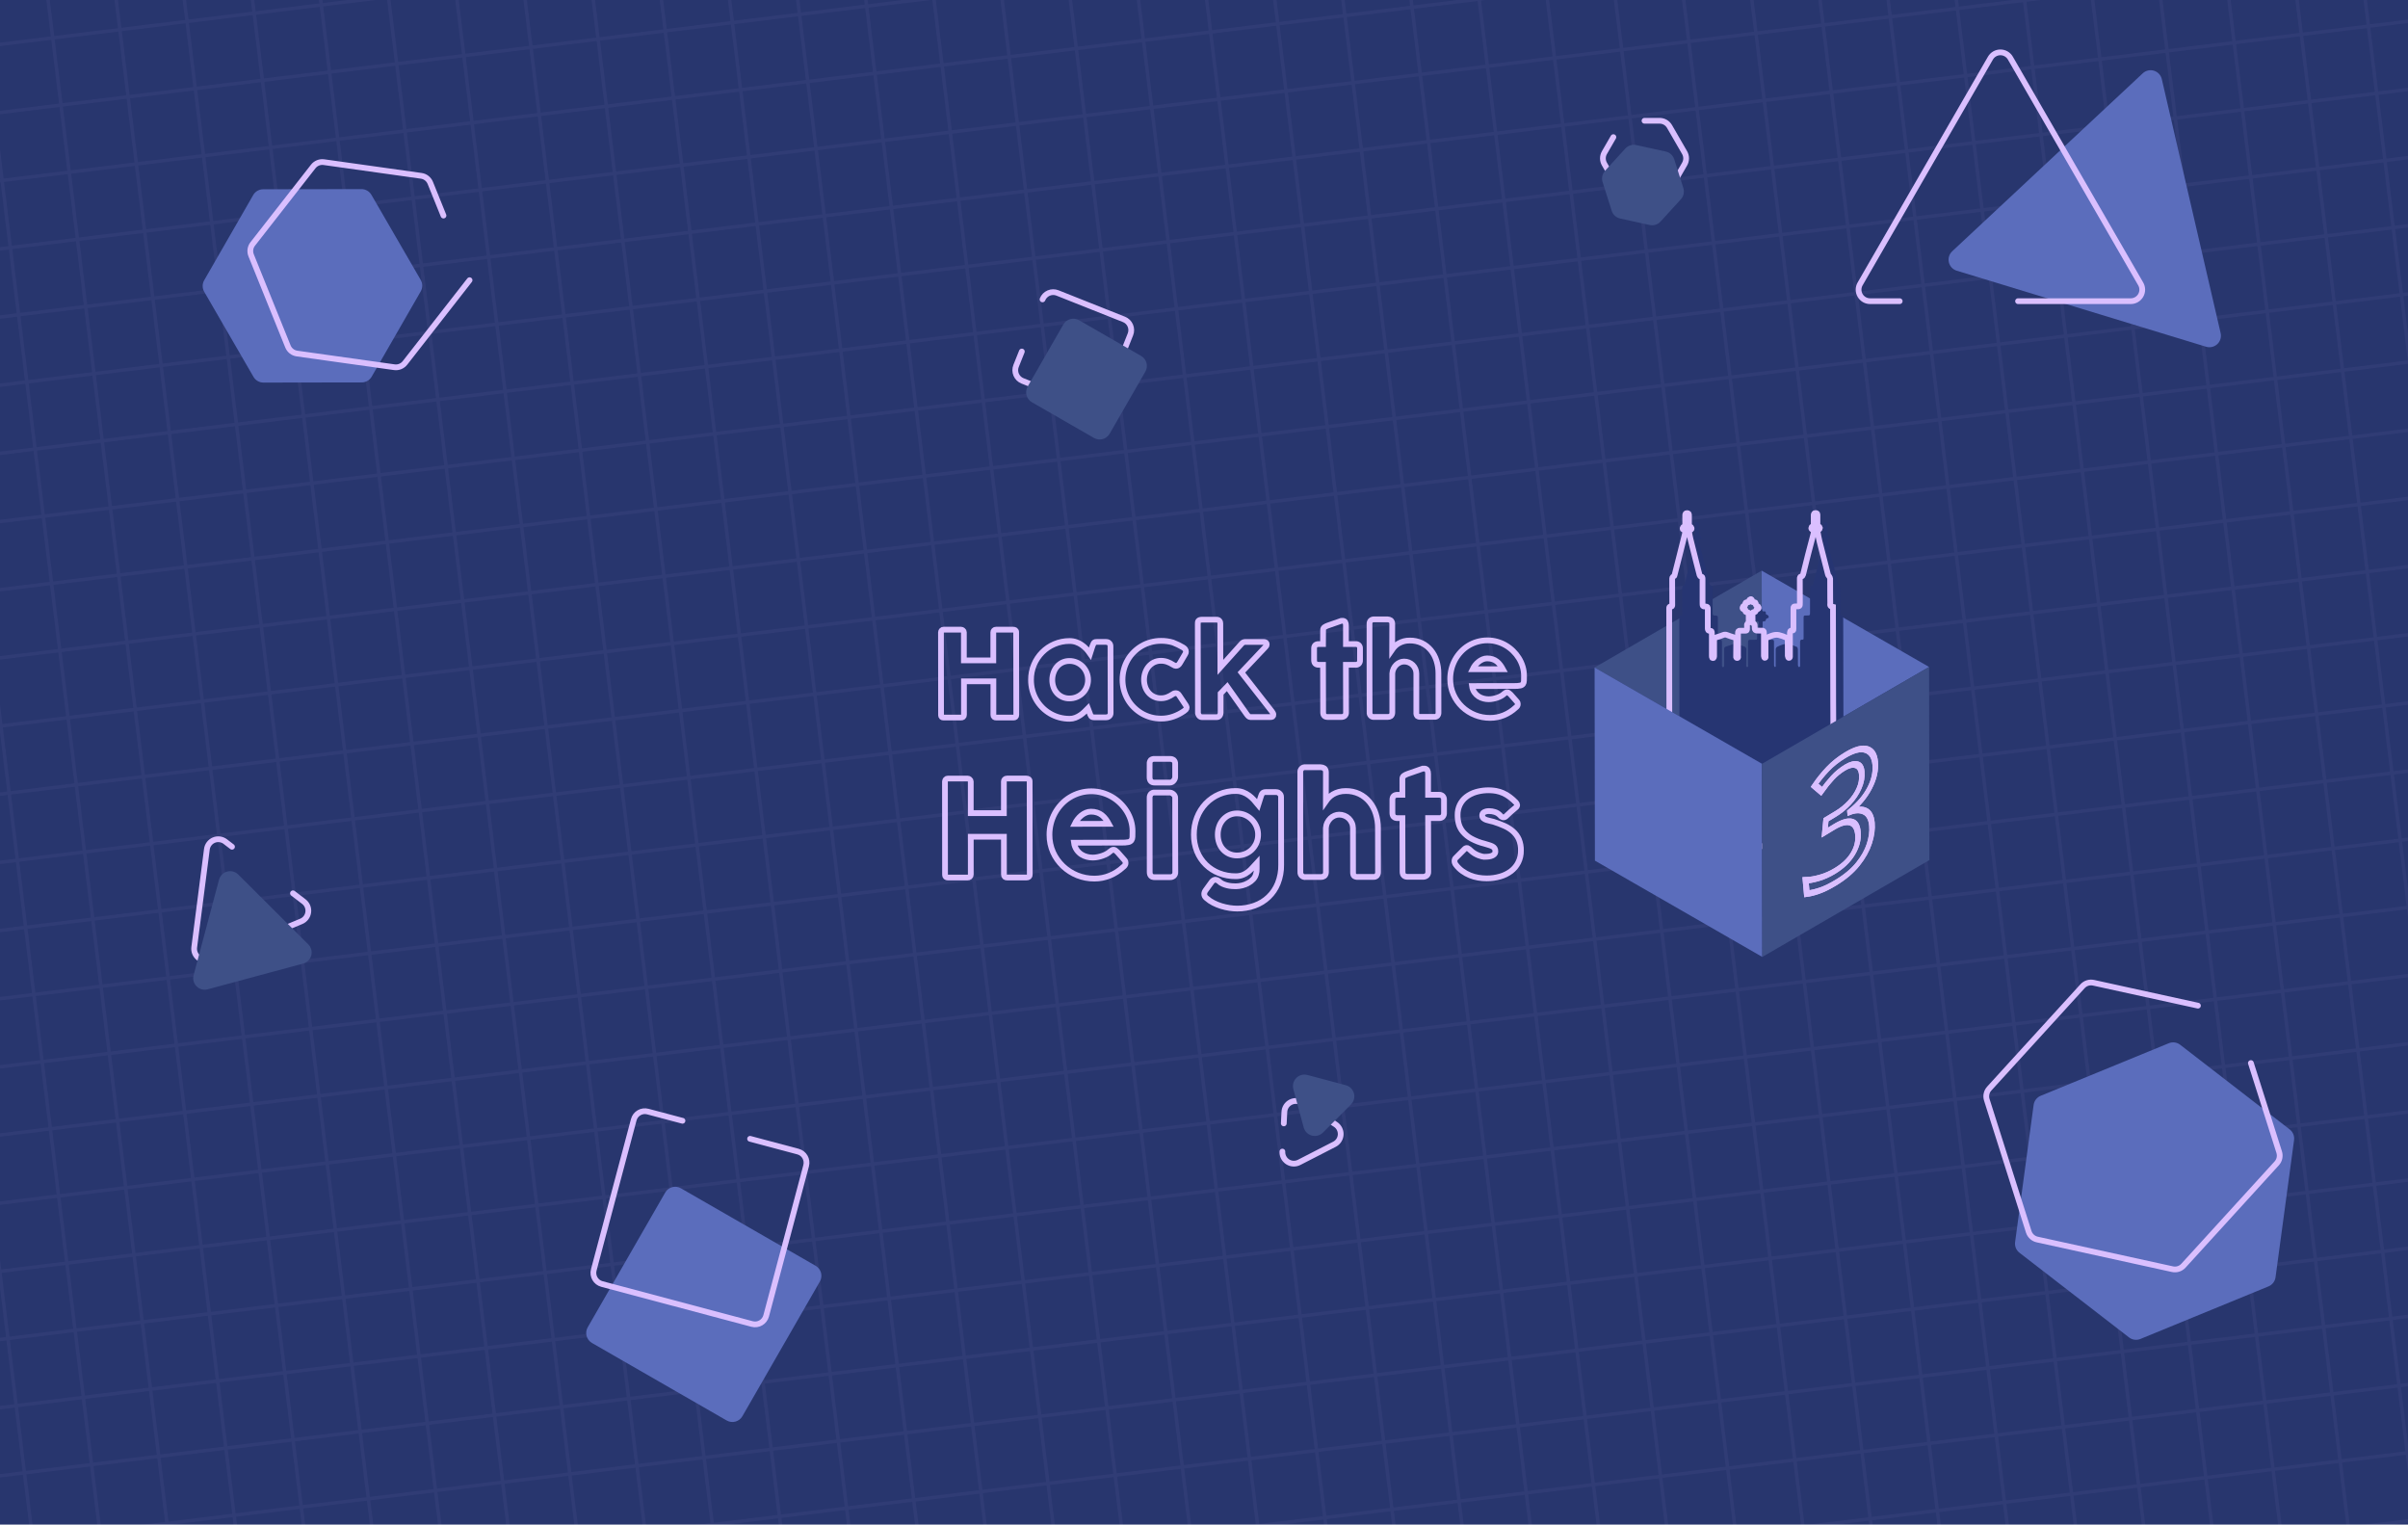
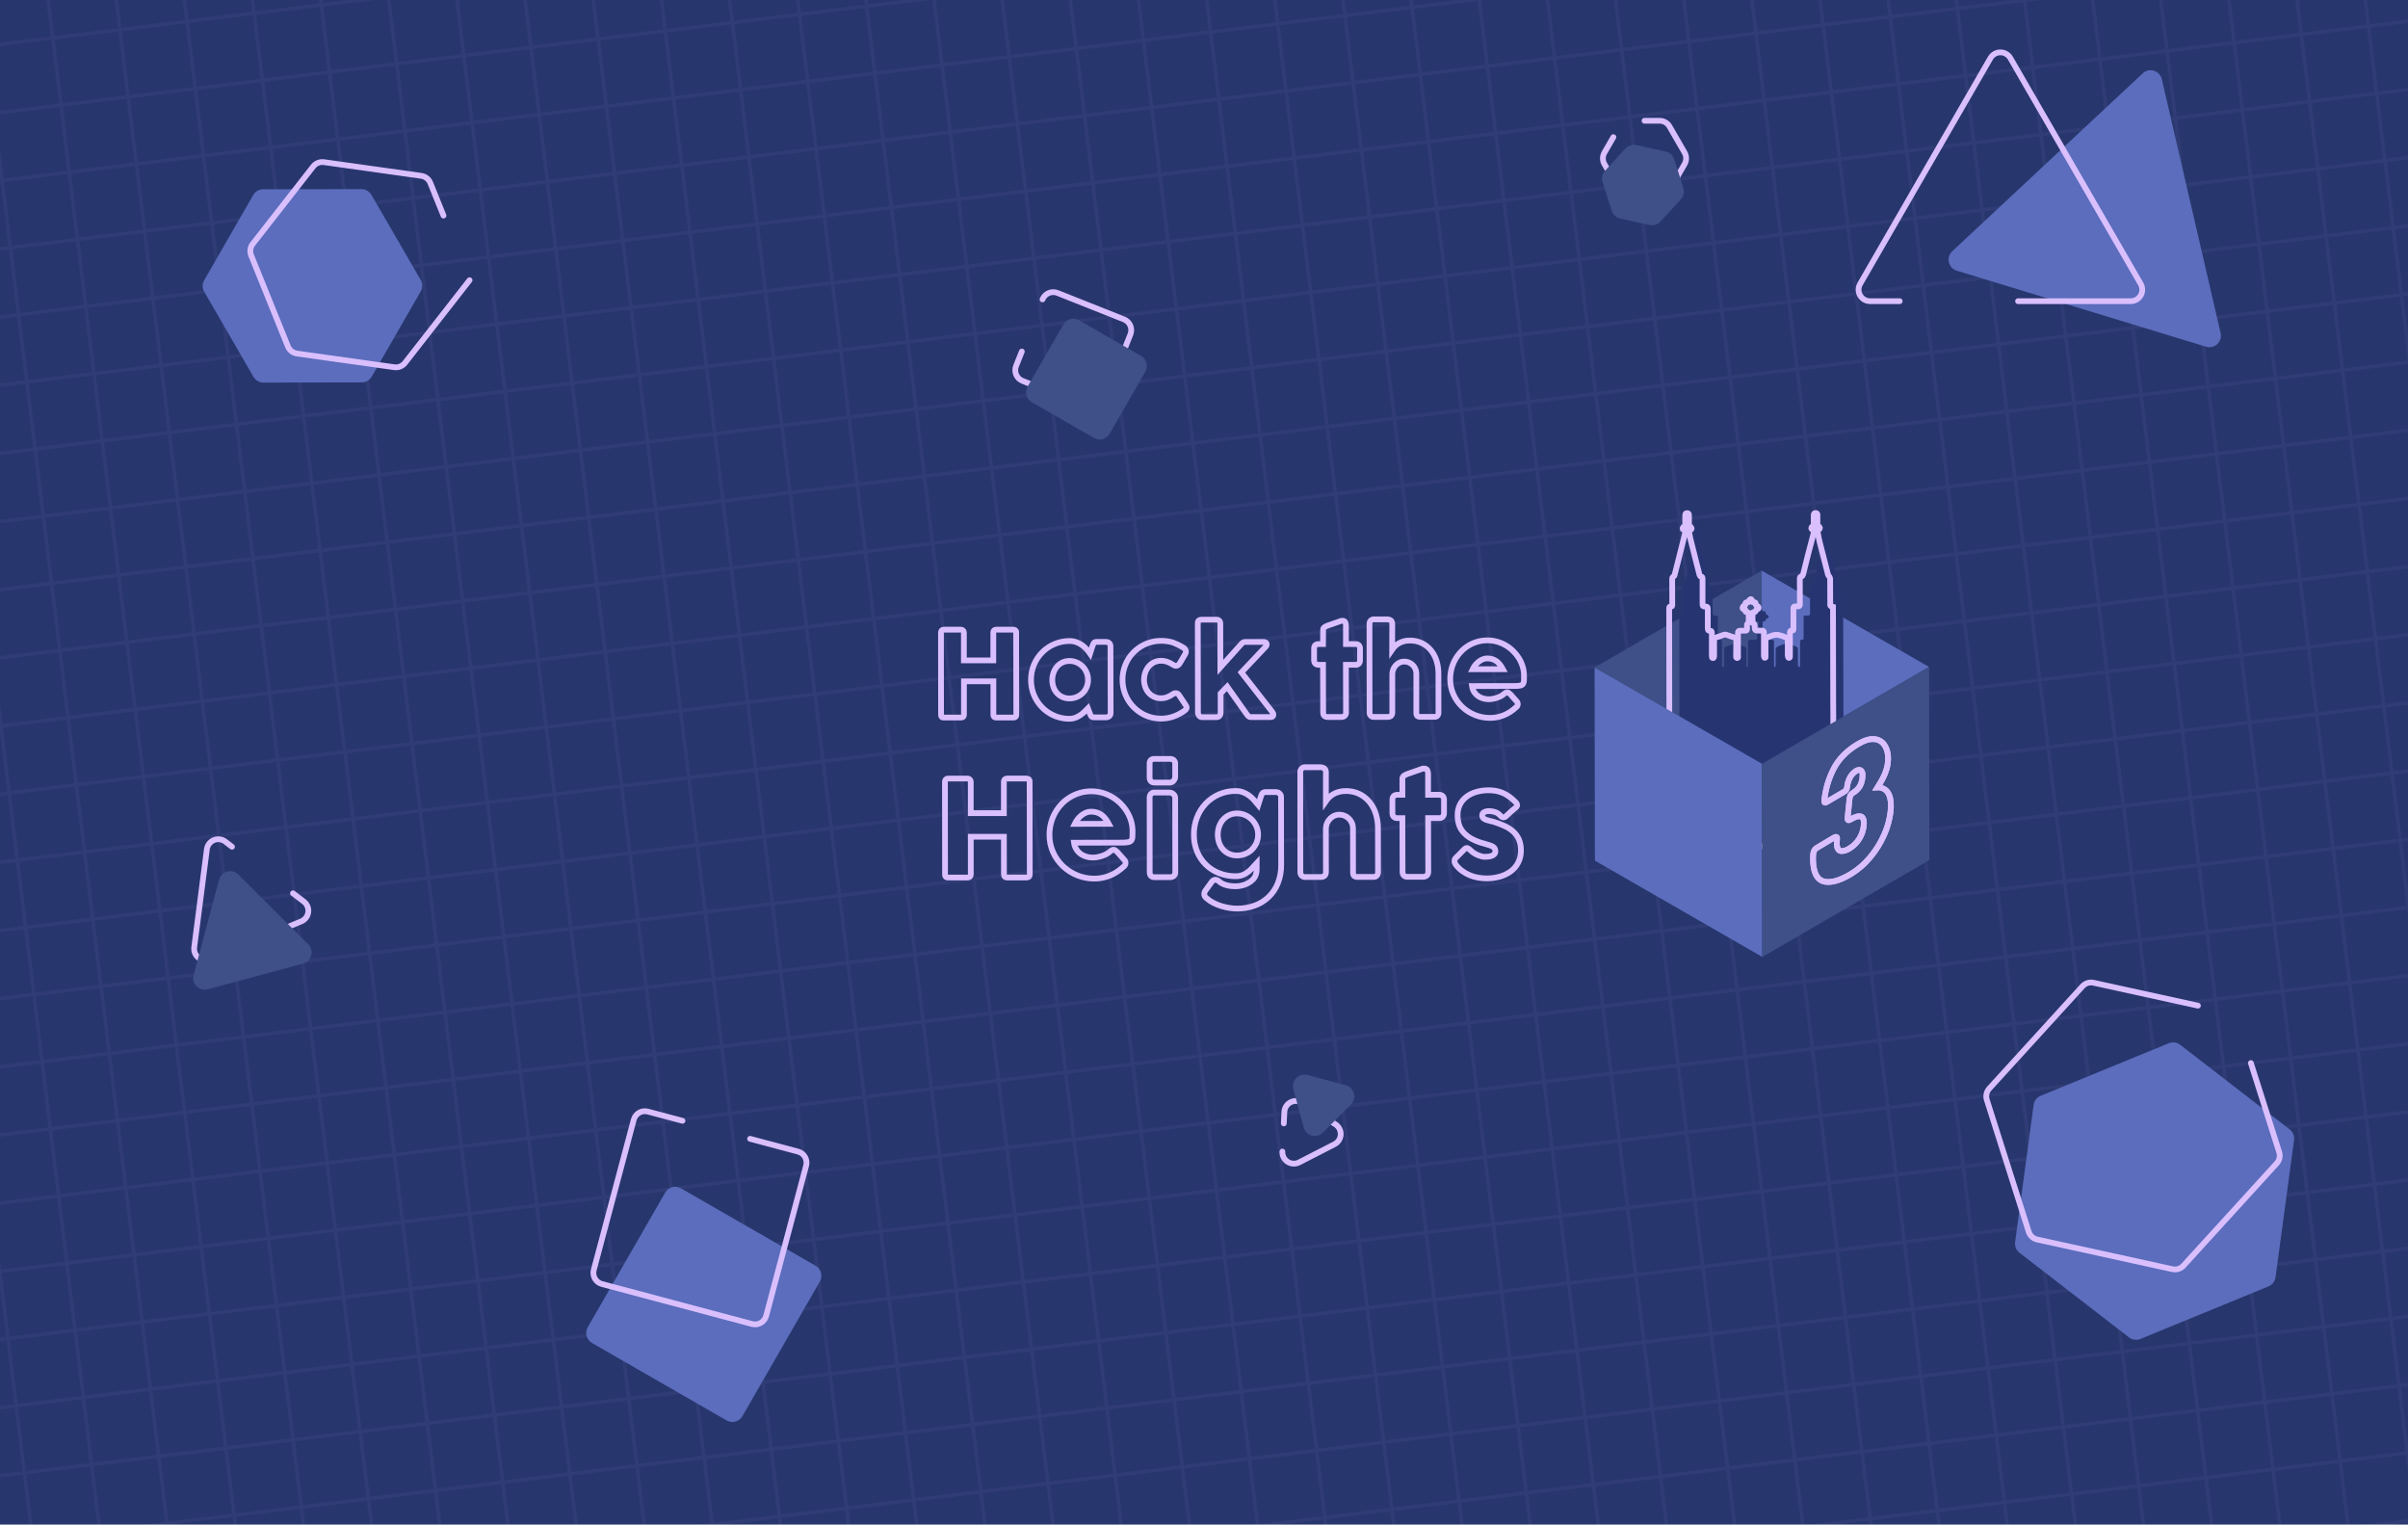
<svg xmlns="http://www.w3.org/2000/svg" id="Layer_1" data-name="Layer 1" viewBox="0 0 2094.02 1325.56">
  <defs>
-     <style>.cls-1,.cls-4{fill:#28366e;}.cls-2{clip-path:url(#clip-path);}.cls-3{opacity:0.05;}.cls-10,.cls-11,.cls-4,.cls-6,.cls-7{stroke:#dabfff;}.cls-10,.cls-11,.cls-4,.cls-7{stroke-miterlimit:10;}.cls-4{stroke-width:3px;}.cls-5{fill:#5b6dbc;}.cls-10,.cls-11,.cls-6,.cls-7{fill:none;stroke-width:5px;}.cls-6,.cls-7{stroke-linecap:round;}.cls-6{stroke-linejoin:round;}.cls-8{fill:#3e5087;}.cls-9{fill:#263572;}.cls-11{font-size:136.87px;font-family:CocogoosePro-Italic, Cocogoose Pro;font-style:italic;}</style>
+     <style>.cls-1,.cls-4{fill:#28366e;}.cls-2{clip-path:url(#clip-path);}.cls-3{opacity:0.05;}.cls-10,.cls-4,.cls-6,.cls-7{stroke:#dabfff;}.cls-10,.cls-4,.cls-7{stroke-miterlimit:10;}.cls-4{stroke-width:3px;}.cls-5{fill:#5b6dbc;}.cls-10,.cls-6,.cls-7{fill:none;stroke-width:5px;}.cls-6,.cls-7{stroke-linecap:round;}.cls-6{stroke-linejoin:round;}.cls-8{fill:#3e5087;}.cls-9{fill:#263572;}</style>
    <clipPath id="clip-path">
      <rect class="cls-1" width="2094.02" height="1325.56" />
    </clipPath>
  </defs>
  <rect class="cls-1" width="2094.02" height="1325.56" />
  <g class="cls-2">
    <g class="cls-3">
      <rect class="cls-4" x="-278.26" y="-337.22" width="3000" height="3000" transform="translate(-132.6 157.56) rotate(-7)" />
      <line class="cls-4" x1="-227.65" y1="1666.7" x2="2749.98" y2="1301.09" />
      <line class="cls-4" x1="-234.82" y1="1608.32" x2="2742.82" y2="1242.71" />
      <line class="cls-4" x1="-241.99" y1="1549.93" x2="2735.65" y2="1184.32" />
      <line class="cls-4" x1="-249.16" y1="1491.55" x2="2728.48" y2="1125.94" />
      <line class="cls-4" x1="-256.33" y1="1433.16" x2="2721.31" y2="1067.55" />
      <line class="cls-4" x1="-263.5" y1="1374.78" x2="2714.14" y2="1009.17" />
      <line class="cls-4" x1="-270.67" y1="1316.39" x2="2706.97" y2="950.78" />
      <line class="cls-4" x1="-277.84" y1="1258.01" x2="2699.8" y2="892.4" />
      <line class="cls-4" x1="-285" y1="1199.62" x2="2692.63" y2="834.01" />
      <line class="cls-4" x1="-292.17" y1="1141.24" x2="2685.47" y2="775.63" />
      <line class="cls-4" x1="-299.34" y1="1082.85" x2="2678.3" y2="717.24" />
      <line class="cls-4" x1="-306.51" y1="1024.47" x2="2671.13" y2="658.86" />
      <line class="cls-4" x1="-313.68" y1="966.08" x2="2663.96" y2="600.47" />
      <line class="cls-4" x1="-320.85" y1="907.7" x2="2656.79" y2="542.09" />
      <line class="cls-4" x1="-328.02" y1="849.31" x2="2649.62" y2="483.7" />
      <line class="cls-4" x1="-335.19" y1="790.93" x2="2642.45" y2="425.32" />
      <line class="cls-4" x1="-342.35" y1="732.54" x2="2635.28" y2="366.93" />
      <line class="cls-4" x1="-349.52" y1="674.16" x2="2628.12" y2="308.55" />
      <line class="cls-4" x1="-356.69" y1="615.77" x2="2620.95" y2="250.16" />
      <line class="cls-4" x1="-363.86" y1="557.39" x2="2613.78" y2="191.78" />
      <line class="cls-4" x1="-371.03" y1="499" x2="2606.61" y2="133.39" />
      <line class="cls-4" x1="-378.2" y1="440.61" x2="2599.44" y2="75.01" />
      <line class="cls-4" x1="-385.37" y1="382.23" x2="2592.27" y2="16.62" />
      <line class="cls-4" x1="-392.54" y1="323.84" x2="2585.1" y2="-41.76" />
      <line class="cls-4" x1="-399.7" y1="265.46" x2="2577.93" y2="-100.15" />
      <line class="cls-4" x1="-406.87" y1="207.07" x2="2570.76" y2="-158.53" />
      <line class="cls-4" x1="-414.04" y1="148.69" x2="2563.6" y2="-216.92" />
      <line class="cls-4" x1="-421.21" y1="90.3" x2="2556.43" y2="-275.3" />
      <line class="cls-4" x1="-428.38" y1="31.92" x2="2549.26" y2="-333.69" />
      <line class="cls-4" x1="2060.67" y1="-451.49" x2="2426.28" y2="2526.14" />
      <line class="cls-4" x1="2002.29" y1="-444.33" x2="2367.9" y2="2533.31" />
      <line class="cls-4" x1="1943.9" y1="-437.16" x2="2309.51" y2="2540.48" />
      <line class="cls-4" x1="1885.52" y1="-429.99" x2="2251.13" y2="2547.65" />
      <line class="cls-4" x1="1827.13" y1="-422.82" x2="2192.74" y2="2554.82" />
      <line class="cls-4" x1="1768.75" y1="-415.65" x2="2134.36" y2="2561.99" />
      <line class="cls-4" x1="1710.36" y1="-408.48" x2="2075.97" y2="2569.16" />
      <line class="cls-4" x1="1651.98" y1="-401.31" x2="2017.58" y2="2576.33" />
      <line class="cls-4" x1="1593.59" y1="-394.14" x2="1959.2" y2="2583.49" />
      <line class="cls-4" x1="1535.21" y1="-386.98" x2="1900.81" y2="2590.66" />
      <line class="cls-4" x1="1476.82" y1="-379.81" x2="1842.43" y2="2597.83" />
      <line class="cls-4" x1="1418.44" y1="-372.64" x2="1784.04" y2="2605" />
      <line class="cls-4" x1="1360.05" y1="-365.47" x2="1725.66" y2="2612.17" />
      <line class="cls-4" x1="1301.67" y1="-358.3" x2="1667.27" y2="2619.34" />
      <line class="cls-4" x1="1243.28" y1="-351.13" x2="1608.89" y2="2626.51" />
      <line class="cls-4" x1="1184.9" y1="-343.96" x2="1550.5" y2="2633.68" />
      <line class="cls-4" x1="1126.51" y1="-336.79" x2="1492.12" y2="2640.84" />
      <line class="cls-4" x1="1068.13" y1="-329.62" x2="1433.73" y2="2648.01" />
      <line class="cls-4" x1="1009.74" y1="-322.46" x2="1375.35" y2="2655.18" />
      <line class="cls-4" x1="951.35" y1="-315.29" x2="1316.96" y2="2662.35" />
      <line class="cls-4" x1="892.97" y1="-308.12" x2="1258.58" y2="2669.52" />
      <line class="cls-4" x1="834.58" y1="-300.95" x2="1200.19" y2="2676.69" />
      <line class="cls-4" x1="776.2" y1="-293.78" x2="1141.81" y2="2683.86" />
      <line class="cls-4" x1="717.81" y1="-286.61" x2="1083.42" y2="2691.03" />
      <line class="cls-4" x1="659.43" y1="-279.44" x2="1025.04" y2="2698.2" />
      <line class="cls-4" x1="601.04" y1="-272.27" x2="966.65" y2="2705.36" />
      <line class="cls-4" x1="542.66" y1="-265.11" x2="908.27" y2="2712.53" />
      <line class="cls-4" x1="484.27" y1="-257.94" x2="849.88" y2="2719.7" />
      <line class="cls-4" x1="425.89" y1="-250.77" x2="791.5" y2="2726.87" />
      <line class="cls-4" x1="367.5" y1="-243.6" x2="733.11" y2="2734.04" />
      <line class="cls-4" x1="309.12" y1="-236.43" x2="674.73" y2="2741.21" />
      <line class="cls-4" x1="250.73" y1="-229.26" x2="616.34" y2="2748.38" />
      <line class="cls-4" x1="192.35" y1="-222.09" x2="557.96" y2="2755.55" />
      <line class="cls-4" x1="133.96" y1="-214.92" x2="499.57" y2="2762.71" />
      <line class="cls-4" x1="75.58" y1="-207.75" x2="441.19" y2="2769.88" />
      <line class="cls-4" x1="17.19" y1="-200.59" x2="382.8" y2="2777.05" />
      <line class="cls-4" x1="-41.19" y1="-193.42" x2="324.42" y2="2784.22" />
      <line class="cls-4" x1="-99.58" y1="-186.25" x2="266.03" y2="2791.39" />
      <line class="cls-4" x1="-157.96" y1="-179.08" x2="207.65" y2="2798.56" />
      <line class="cls-4" x1="-216.35" y1="-171.91" x2="149.26" y2="2805.73" />
      <line class="cls-4" x1="-274.73" y1="-164.74" x2="90.88" y2="2812.9" />
      <line class="cls-4" x1="-333.12" y1="-157.57" x2="32.49" y2="2820.07" />
    </g>
  </g>
  <path class="cls-5" d="M220.43,327.66l-42.85-74a10,10,0,0,1,0-10l42.62-74.09a10,10,0,0,1,8.66-5l85.47-.14a10,10,0,0,1,8.67,5l42.85,73.95a10,10,0,0,1,0,10L323.22,327.5a10,10,0,0,1-8.65,5l-85.47.14A10,10,0,0,1,220.43,327.66Z" />
  <path class="cls-6" d="M408.34,243.62l-56.16,71.91a10,10,0,0,1-9.27,3.75L258.27,307.4a10,10,0,0,1-7.88-6.15l-32-79.24a10,10,0,0,1,1.39-9.91l52.61-67.36a10,10,0,0,1,9.27-3.75l84.64,11.88a10,10,0,0,1,7.89,6.16l11.47,28.39" />
  <path class="cls-5" d="M1879.92,68.78l51.17,220.86a10,10,0,0,1-12.66,11.83l-216.86-66.12a10,10,0,0,1-3.9-16.88L1863.36,63.73A10,10,0,0,1,1879.92,68.78Z" />
  <path class="cls-7" d="M1652,261.86h-25.77a10,10,0,0,1-8.66-15L1730.91,50.52a10,10,0,0,1,17.32,0l113.35,196.34a10,10,0,0,1-8.66,15h-98" />
  <rect class="cls-5" x="534.46" y="1056.54" width="155.15" height="155.15" rx="10" transform="translate(647.03 -154.13) rotate(29.91)" />
  <path class="cls-7" d="M652.28,990.16l41.67,11.1a10,10,0,0,1,7.09,12.23l-34.77,130.6a10,10,0,0,1-12.24,7.09l-130.59-34.77a10,10,0,0,1-7.09-12.24l34.77-130.6a10,10,0,0,1,12.24-7.09l30.12,8" />
  <path class="cls-7" d="M1116.4,976.76l.5-10a10,10,0,0,1,15.42-7.9l29,18.73a10,10,0,0,1-.86,17.3l-30.74,15.76a10,10,0,0,1-14.55-9.4" />
  <path class="cls-8" d="M1174.83,960.28l-24.38,24.46a10,10,0,0,1-16.74-4.46l-9-33.34A10,10,0,0,1,1137,934.67l33.37,8.89A10,10,0,0,1,1174.83,960.28Z" />
  <path class="cls-7" d="M906.59,260.31a10,10,0,0,1,13-5.6l15.56,6.19,42.28,16.81a10,10,0,0,1,5.6,13l-23,57.85a10,10,0,0,1-13,5.6l-57.85-23a10,10,0,0,1-5.59-13l5-12.51" />
  <rect class="cls-8" x="903.71" y="288.48" width="82.25" height="82.25" rx="10" transform="translate(290.2 -427.23) rotate(29.91)" />
  <path class="cls-7" d="M1430.08,105h13.1a10,10,0,0,1,8.66,5l13.1,22.69a10,10,0,0,1,0,10l-13.1,22.69a10,10,0,0,1-8.66,5H1417a10,10,0,0,1-8.66-5l-13.1-22.69a10,10,0,0,1,0-10l7.77-13.46" />
  <path class="cls-8" d="M1434.53,195.63,1408.94,190a10,10,0,0,1-7.39-6.74l-7.93-25a10,10,0,0,1,2.14-9.76l17.65-19.36a10,10,0,0,1,9.53-3l25.59,5.61a10,10,0,0,1,7.39,6.74l7.93,25a10,10,0,0,1-2.14,9.77l-17.65,19.35A10,10,0,0,1,1434.53,195.63Z" />
  <path class="cls-7" d="M254.77,776.69l9.45,7.22A10,10,0,0,1,262,801.08l-79.34,33.08a10,10,0,0,1-13.76-10.51l11-85.24a10,10,0,0,1,16-6.67l5.85,4.47" />
  <path class="cls-8" d="M207.2,760.37l60.87,60.69a10,10,0,0,1-4.45,16.74l-83,22.37a10,10,0,0,1-12.27-12.23l22.12-83.06A10,10,0,0,1,207.2,760.37Z" />
  <path class="cls-5" d="M1851.42,1162.84l-95.27-73.61a10,10,0,0,1-3.8-9.25l16.12-119.31a10,10,0,0,1,6.11-7.92L1886,907.05a10,10,0,0,1,9.91,1.34L1991.15,982a10,10,0,0,1,3.79,9.25l-16.11,119.31a10,10,0,0,1-6.12,7.91l-111.38,45.7A10,10,0,0,1,1851.42,1162.84Z" />
  <path class="cls-7" d="M1957.39,924.29l24.61,77.45a10,10,0,0,1-2.14,9.77l-81.14,89a10,10,0,0,1-9.53,3l-117.6-25.79a10,10,0,0,1-7.39-6.74l-36.46-114.75a10,10,0,0,1,2.14-9.76l81.14-89a10,10,0,0,1,9.53-3l90.8,19.91" />
  <polygon class="cls-8" points="1386.68 580.36 1531.98 496.16 1532.25 664.09 1386.68 580.36" />
  <polygon class="cls-5" points="1677.55 579.9 1531.98 496.16 1532.25 664.09 1677.55 579.9" />
  <path class="cls-9" d="M1603.87,782.06q-.18-40.9-.36-81.81c-.07-13.69-.18-27.38-.26-41.06q-.12-20.85-.21-41.68-.12-40.07-.17-80.12V535.6c-2.52-.61-2.6-.81-2.37-3.35.12-1.28-.06-2.58-.06-3.87,0-5.76,0-11.51-.06-17.27a4.51,4.51,0,0,0-.72-1.86c-.32-.6-1-1.08-1.13-1.7-.89-3.23-1.66-6.5-2.49-9.75-1.62-6.36-3.31-12.71-4.87-19.08-.72-3-1.23-6-1.79-8.94-.16-.86,0-1.49,1.21-1.5.33,0,.91-.77.92-1.2s-.53-1.24-.85-1.25c-1.19-.05-1.33-.67-1.31-1.62,0-2.75,0-5.5,0-8.25,0-1.1-.15-2-1.53-2s-1.73.84-1.72,2c0,2.69,0,5.39,0,8.09,0,1-.08,1.72-1.37,1.75-.28,0-.73.86-.75,1.33s.51,1.07.82,1.09c1.27.06,1.45.81,1.39,1.79a11,11,0,0,1-.27,2c-1.55,5.95-3.17,11.89-4.68,17.84s-2.9,11.86-4.42,17.77c-.15.58-.77,1.43-1.22,1.46-1.5.1-1.59.92-1.58,2.09,0,6.95,0,13.9,0,20.85,0,3.13,0,3.13-3.1,3.14-2.43,0-2.5.08-2.5,2.57q0,8.4,0,16.8c0,.71.14,1.71-.92,1.62-2.19-.19-2.13,1.2-2.13,2.68q0,9.72,0,19.44c0,.77.16,1.78-1,1.67-.35,0-.86-1-.86-1.61-.07-4.56,0-9.12-.06-13.69,0-.74-.34-1.9-.85-2.13a33.92,33.92,0,0,0-6.81-2.43c-3.49-.72-6.71.59-9.85,2.06a2.77,2.77,0,0,0-1.8,2.91c.07,4.45,0,8.91,0,13.37,0,.58.39,1.56-.74,1.46-.27,0-.66-.92-.66-1.41q-.08-9.25-.05-18.52c0-4,.22-3.71-3.69-3.69-4.29,0-4.3,0-4.35-4.29,0-.93,0-1.74-1.25-2-.28-.06-.61-.77-.62-1.18-.06-2.44,0-4.87,0-7.31,0-.89.25-1.41,1.24-1.31s1.57-.39,1.63-1.53a1.58,1.58,0,0,1,1.09-1.05c1-.11,1.53-.63,1.34-1.48a2.24,2.24,0,0,0-1.26-1.54c-1-.21-1.32-.57-1.24-1.54s-.42-1.68-1.46-1.5c-1.39.25-1.71-.3-1.71-1.58,0-.43-.85-1.27-1.14-1.2-.55.13-1.41.83-1.37,1.2.19,1.63-.6,1.73-1.84,1.58-1-.13-1.68.49-1.53,1.46.18,1.16-.26,1.37-1.26,1.59-.5.12-1,1-1.16,1.62s.23,1.42,1.23,1.35,1.34.34,1.23,1.29.47,1.42,1.4,1.33c1.09-.1,1.5.4,1.49,1.45,0,2.38,0,4.77,0,7.15,0,.41-.22,1.1-.46,1.16-1.15.28-1.07,1.09-1,1.93s0,1.56,0,2.34c0,2,0,2-2.12,2.06-1.25,0-2.5.07-3.74,0-1.46-.1-2,.41-2,1.94.07,6.59.06,13.17,0,19.76,0,.72.52,2-.73,2s-.88-1.31-.89-2.07q0-6.46.11-12.91a2.7,2.7,0,0,0-2.11-3c-1.92-.6-3.86-1.19-5.72-1.94a4.51,4.51,0,0,0-3.72,0c-1.71.73-3.51,1.25-5.28,1.83-2.42.78-2.44.77-2.43,3.35,0,4.46,0,8.92,0,13.38a2.15,2.15,0,0,1-.5,1.34,1.12,1.12,0,0,1-1.09-.06,2.5,2.5,0,0,1-.37-1.41q0-10.18,0-20.37c0-1.1-.23-1.9-1.52-1.77-1.65.18-2-.62-2-2.11.07-5.65,0-11.3,0-17,0-1.14-.23-2-1.57-2-3.23.08-2.9-.45-3-3.28,0-.72,0-1.45,0-2.18l0-18.51c0-1.09,0-2.1-1.55-2.13-.35,0-.86-.71-1-1.17-1-3.89-2-7.8-3-11.71-1.65-6.51-3.32-13-4.91-19.54-.55-2.25-.94-4.54-1.32-6.82-.14-.83,0-1.56,1.21-1.48.94.06,1.16-.68,1-1.38-.13-.45-.64-1.13-1-1.14-1.14,0-1.23-.61-1.22-1.49,0-2.8,0-5.6,0-8.4,0-1.12-.18-2-1.57-2s-1.72.78-1.7,2c0,2.74,0,5.49,0,8.24,0,.86-.11,1.49-1.2,1.62-.38,0-.85.7-1,1.16-.18.68,0,1.38,1,1.33s1.24.56,1.19,1.4a11.89,11.89,0,0,1-.19,2.16q-2.43,9.85-4.93,19.7-2.07,8.25-4.19,16.49c-.08.32-.26.81-.48.87-1.57.4-1.55,1.59-1.54,2.82,0,7.37,0,14.73.07,22.09,0,1-.18,1.49-1.26,1.35s-1.47.48-1.4,1.5c0,.36,0,.72,0,1.09.15,93.13.08,110.26.36,203.39l143,4.22C1603.83,732.4,1603.93,795.23,1603.87,782.06Z" />
  <path class="cls-10" d="M1595,774.13q-.2-40.92-.37-81.82c-.07-13.68-.18-27.37-.26-41.06q-.12-20.84-.21-41.68-.11-40.05-.17-80.11v-1.79c-2.52-.61-2.6-.82-2.37-3.36a38.49,38.49,0,0,0-.06-3.87c0-5.75,0-11.51-.06-17.26a4.6,4.6,0,0,0-.72-1.87c-.32-.6-1-1.07-1.13-1.69-.89-3.24-1.66-6.5-2.49-9.76-1.62-6.35-3.31-12.7-4.87-19.08-.72-2.94-1.23-5.95-1.79-8.93-.16-.86,0-1.5,1.21-1.5.33,0,.91-.77.92-1.21s-.53-1.23-.85-1.25c-1.19,0-1.32-.66-1.31-1.62,0-2.75,0-5.5,0-8.24,0-1.11-.15-2-1.53-2s-1.73.84-1.72,2c0,2.7,0,5.39,0,8.09,0,1-.08,1.72-1.37,1.76-.28,0-.73.85-.75,1.32s.51,1.08.82,1.09c1.27.07,1.45.82,1.39,1.79a11.19,11.19,0,0,1-.27,2c-1.55,5.95-3.16,11.88-4.68,17.84s-2.9,11.85-4.42,17.76c-.15.58-.77,1.44-1.22,1.47-1.5.1-1.59.92-1.58,2.09,0,7,0,13.9.05,20.84,0,3.14,0,3.14-3.09,3.15-2.44,0-2.51.07-2.51,2.57q0,8.4,0,16.8c0,.71.14,1.7-.91,1.61-2.2-.19-2.14,1.2-2.14,2.68q0,9.74,0,19.45c0,.77.16,1.77-1,1.66-.35,0-.85-1-.86-1.6-.07-4.57,0-9.13-.06-13.69,0-.74-.34-1.91-.85-2.13a33.31,33.31,0,0,0-6.81-2.43c-3.49-.73-6.71.59-9.85,2.05a2.77,2.77,0,0,0-1.79,2.91c.06,4.46,0,8.92,0,13.38,0,.57.4,1.56-.74,1.45-.27,0-.65-.91-.66-1.41q-.07-9.25,0-18.51c0-4,.22-3.71-3.69-3.7-4.29,0-4.3,0-4.35-4.28,0-.94-.05-1.74-1.25-2-.28-.06-.61-.76-.62-1.18-.06-2.43,0-4.87,0-7.31,0-.88.25-1.4,1.24-1.31s1.57-.38,1.63-1.52a1.56,1.56,0,0,1,1.09-1c1-.12,1.54-.64,1.35-1.49a2.28,2.28,0,0,0-1.27-1.54c-1-.21-1.32-.56-1.24-1.53s-.41-1.69-1.46-1.5c-1.39.24-1.71-.3-1.71-1.59,0-.43-.85-1.27-1.14-1.2-.54.13-1.41.83-1.37,1.2.19,1.63-.6,1.73-1.84,1.58-1-.12-1.68.5-1.53,1.47.18,1.16-.26,1.36-1.26,1.59-.5.11-1,1-1.16,1.62s.23,1.42,1.23,1.34,1.35.34,1.23,1.3.47,1.41,1.4,1.33c1.09-.1,1.5.4,1.49,1.44,0,2.39,0,4.78,0,7.16,0,.4-.22,1.09-.46,1.15-1.15.28-1.07,1.1-1,1.94s0,1.56,0,2.33c0,2-.05,2.05-2.12,2.06-1.25,0-2.5.08-3.74,0-1.46-.1-2,.42-2,1.95.07,6.58.06,13.17,0,19.76,0,.72.52,2-.73,2s-.88-1.32-.89-2.08q0-6.45.11-12.9a2.68,2.68,0,0,0-2.11-3c-1.92-.6-3.86-1.19-5.72-1.94a4.47,4.47,0,0,0-3.72,0c-1.71.73-3.51,1.25-5.28,1.82-2.42.78-2.44.78-2.43,3.36,0,4.46,0,8.92,0,13.38a2,2,0,0,1-.5,1.33A1.09,1.09,0,0,1,1489,572a2.45,2.45,0,0,1-.37-1.4q0-10.19,0-20.38c0-1.09-.23-1.9-1.52-1.76-1.65.18-2-.63-2-2.11.07-5.65,0-11.31,0-17,0-1.14-.23-2-1.57-2-3.23.09-2.9-.44-3-3.27,0-.73,0-1.45,0-2.18l0-18.51c0-1.1,0-2.1-1.55-2.14-.35,0-.86-.7-1-1.16-1-3.9-2-7.81-3-11.72-1.65-6.51-3.32-13-4.91-19.54-.55-2.24-.94-4.53-1.32-6.82-.14-.82,0-1.56,1.21-1.48.94.06,1.16-.67,1-1.37-.13-.46-.64-1.13-1-1.14-1.14,0-1.23-.61-1.22-1.5,0-2.8,0-5.6,0-8.4,0-1.11-.18-2-1.57-2s-1.72.77-1.7,2c0,2.75,0,5.5,0,8.25,0,.86-.11,1.48-1.2,1.61-.38.05-.85.7-1,1.16-.18.69,0,1.39,1,1.34s1.24.56,1.19,1.4a11.78,11.78,0,0,1-.19,2.15q-2.43,9.87-4.93,19.7-2.07,8.25-4.19,16.49c-.08.32-.26.82-.48.87-1.57.4-1.54,1.59-1.54,2.83,0,7.36,0,14.73.07,22.09,0,1-.18,1.48-1.26,1.34s-1.47.49-1.4,1.5c0,.36,0,.73,0,1.09.15,93.14.08,110.27.36,203.4l143,4.21C1594.92,724.46,1595,787.29,1595,774.13Z" />
  <polygon class="cls-5" points="1386.68 580.36 1386.94 748.29 1532.51 832.02 1532.25 664.09 1386.68 580.36" />
  <polygon class="cls-8" points="1677.55 579.9 1677.81 747.83 1532.51 832.02 1532.25 664.09 1677.55 579.9" />
-   <text class="cls-11" transform="matrix(0.96, -0.58, 0.09, 1, 1568.69, 782.78)">3</text>
-   <text class="cls-11" transform="matrix(0.96, -0.58, 0.09, 1, 1568.69, 782.78)">3</text>
+   <path class="cls-10" d="M1586.41,697a2.48,2.48,0,0,1,0-.68,76.43,76.43,0,0,1,8.29-28.13q6.69-12.68,20.79-21.1,8.05-4.82,13.84-4.46a11.43,11.43,0,0,1,8.87,4.38,19,19,0,0,1,3.61,10.07c0,.62.08,1.47.08,2.57a32.22,32.22,0,0,1-1.24,8.78,44.27,44.27,0,0,1-3.11,7.88q-1.87,3.66-4.8,8.33a10.21,10.21,0,0,1,8.09,3.31q2.87,3.32,3.41,9.41a45.51,45.51,0,0,1-.2,8.42,69,69,0,0,1-5.65,20.24,80.84,80.84,0,0,1-12.11,19.39A66.62,66.62,0,0,1,1609.4,760q-13.68,8.18-22.51,6.61t-10.08-15.55a52,52,0,0,1-.13-7.1,10.31,10.31,0,0,1,.77-4,6.79,6.79,0,0,1,3-3.07l14.51-8.68c1.61-.91,2.47-.77,2.57.41a6.07,6.07,0,0,1-.08,1.47,27.75,27.75,0,0,0-.13,4.34q.46,5.12,3.57,5.49c2.08.26,4.51-.45,7.31-2.12a26.13,26.13,0,0,0,12.54-20.21,20,20,0,0,0,.06-3.4q-.36-4.05-3.29-4.46t-8.3,2.79c-1.61,1-2.46.82-2.57-.41a6,6,0,0,1,.05-1l1.7-16.72a9,9,0,0,1,.9-3,5.18,5.18,0,0,1,2-2,16.75,16.75,0,0,0,5.88-5.53,19.12,19.12,0,0,0,2.46-8.2,14.31,14.31,0,0,0,.07-2.44,4.47,4.47,0,0,0-1.61-3.48q-1.4-1-4.21.68a14.51,14.51,0,0,0-4.93,5.27,21.44,21.44,0,0,0-2.69,8.48,5.12,5.12,0,0,1-2.52,4.2l-15.35,9C1587.14,698.17,1586.5,698,1586.41,697Z" />
+   <path class="cls-10" d="M1586.41,697a2.48,2.48,0,0,1,0-.68,76.43,76.43,0,0,1,8.29-28.13q6.69-12.68,20.79-21.1,8.05-4.82,13.84-4.46a11.43,11.43,0,0,1,8.87,4.38,19,19,0,0,1,3.61,10.07c0,.62.08,1.47.08,2.57a32.22,32.22,0,0,1-1.24,8.78,44.27,44.27,0,0,1-3.11,7.88q-1.87,3.66-4.8,8.33a10.21,10.21,0,0,1,8.09,3.31q2.87,3.32,3.41,9.41a45.51,45.51,0,0,1-.2,8.42,69,69,0,0,1-5.65,20.24,80.84,80.84,0,0,1-12.11,19.39A66.62,66.62,0,0,1,1609.4,760q-13.68,8.18-22.51,6.61t-10.08-15.55a52,52,0,0,1-.13-7.1,10.31,10.31,0,0,1,.77-4,6.79,6.79,0,0,1,3-3.07l14.51-8.68c1.61-.91,2.47-.77,2.57.41a6.07,6.07,0,0,1-.08,1.47,27.75,27.75,0,0,0-.13,4.34q.46,5.12,3.57,5.49c2.08.26,4.51-.45,7.31-2.12a26.13,26.13,0,0,0,12.54-20.21,20,20,0,0,0,.06-3.4q-.36-4.05-3.29-4.46t-8.3,2.79c-1.61,1-2.46.82-2.57-.41a6,6,0,0,1,.05-1l1.7-16.72a9,9,0,0,1,.9-3,5.18,5.18,0,0,1,2-2,16.75,16.75,0,0,0,5.88-5.53,19.12,19.12,0,0,0,2.46-8.2,14.31,14.31,0,0,0,.07-2.44,4.47,4.47,0,0,0-1.61-3.48q-1.4-1-4.21.68a14.51,14.51,0,0,0-4.93,5.27,21.44,21.44,0,0,0-2.69,8.48,5.12,5.12,0,0,1-2.52,4.2l-15.35,9C1587.14,698.17,1586.5,698,1586.41,697Z" />
  <path class="cls-10" d="M818.28,549.74a2.52,2.52,0,0,1,.64-1.57,1.93,1.93,0,0,1,1.57-.7l15.28,0a2.55,2.55,0,0,1,1.6.64,2,2,0,0,1,.83,1.62l0,24.45,25.59,0,0-24.45a2.23,2.23,0,0,1,.64-1.6,2.18,2.18,0,0,1,1.67-.67l15,0a3.14,3.14,0,0,1,1.8.52,1.83,1.83,0,0,1,.77,1.64l.11,72a2.1,2.1,0,0,1-.66,1.7,2.61,2.61,0,0,1-1.75.57l-15.19,0a2.4,2.4,0,0,1-1.67-.57,2.12,2.12,0,0,1-.65-1.69l0-29.24-25.59,0,0,29.24a2.09,2.09,0,0,1-.69,1.67,2.79,2.79,0,0,1-1.88.59l-15.13,0q-2.18,0-2.22-2Z" />
  <path class="cls-10" d="M965.81,619.87a4.46,4.46,0,0,1-.31,1.67,4,4,0,0,1-2.36,2,7.31,7.31,0,0,1-1.34.16H951.66a4.51,4.51,0,0,1-1.75-.28,2.67,2.67,0,0,1-1.08-.79,4.74,4.74,0,0,1-.7-1.26c-.19-.5-.39-1-.59-1.62l-1.5-3.86c-.93.93-1.94,1.91-3,3a27.65,27.65,0,0,1-3.62,2.92,21.63,21.63,0,0,1-4.3,2.24,13.51,13.51,0,0,1-4.94.91,33.66,33.66,0,0,1-9-1.17,32.78,32.78,0,0,1-8-3.36,32.33,32.33,0,0,1-6.78-5.24,33.75,33.75,0,0,1-5.24-6.81,33.39,33.39,0,0,1-3.38-8.1,34.44,34.44,0,0,1-1.2-9.09,33.58,33.58,0,0,1,2.6-13.31,34.05,34.05,0,0,1,7.14-10.71A33,33,0,0,1,916.92,560,33.44,33.44,0,0,1,930,557.33a17.33,17.33,0,0,1,5.87.95,20,20,0,0,1,4.87,2.49,24,24,0,0,1,4,3.49,39,39,0,0,1,3.17,4l2-6.23c.35-.86.63-1.56.85-2.09a3.52,3.52,0,0,1,.72-1.18,1.93,1.93,0,0,1,.95-.52,7.36,7.36,0,0,1,1.6-.13h7.67a7.29,7.29,0,0,1,1.34.15,2.5,2.5,0,0,1,1.33.72,3.21,3.21,0,0,1,1,1.28,4.26,4.26,0,0,1,.31,1.65Zm-50.75-28.75a18.62,18.62,0,0,0,1.07,6.36,15.1,15.1,0,0,0,3,5.12A14.33,14.33,0,0,0,930,607.26a16,16,0,0,0,6.41-1.27,16.25,16.25,0,0,0,5.14-3.43,15.38,15.38,0,0,0,3.42-5.13,16.83,16.83,0,0,0,0-12.63,16.77,16.77,0,0,0-3.44-5.25,16.23,16.23,0,0,0-5.15-3.57,15.7,15.7,0,0,0-6.41-1.3,14.09,14.09,0,0,0-6.1,1.32,14.33,14.33,0,0,0-4.7,3.59,16.19,16.19,0,0,0-3,5.25A18.86,18.86,0,0,0,915.06,591.12Z" />
  <path class="cls-10" d="M1020,603.47a3.66,3.66,0,0,1,1.36-.65,6.06,6.06,0,0,1,1-.13,3.55,3.55,0,0,1,1.6.36,4.22,4.22,0,0,1,1.49,1.54l5.78,8.69a8.07,8.07,0,0,1,.49.93,2.1,2.1,0,0,1,.24.82,2.59,2.59,0,0,1-.75,1.93,10.17,10.17,0,0,1-1.62,1.32,38.82,38.82,0,0,1-9.23,4.72,31.47,31.47,0,0,1-10.63,1.79,33.5,33.5,0,0,1-8.93-1.16,33.09,33.09,0,0,1-8-3.36A34.75,34.75,0,0,1,986,615a31.93,31.93,0,0,1-5.26-6.82,34.64,34.64,0,0,1-3.39-8.1,34.93,34.93,0,0,1,0-18.19,35,35,0,0,1,3.36-8.12,32.82,32.82,0,0,1,5.24-6.8,34.31,34.31,0,0,1,6.79-5.24,33.39,33.39,0,0,1,8-3.35,33,33,0,0,1,8.93-1.2,34.66,34.66,0,0,1,10.37,1.47,60.13,60.13,0,0,1,8.79,4.26,6.18,6.18,0,0,1,1.8,1.57,3.63,3.63,0,0,1,.67,2.24,3.54,3.54,0,0,1-.61,1.9l-4.57,7.78q-1.44,2.54-3.5,2.53a3.38,3.38,0,0,1-1.13-.23,6.22,6.22,0,0,1-1.49-.79,23.36,23.36,0,0,0-4.87-2.44,15.88,15.88,0,0,0-5.54-.94,13.53,13.53,0,0,0-6,1.32,14.21,14.21,0,0,0-4.65,3.58,16.81,16.81,0,0,0-3,5.26,19,19,0,0,0,0,12.63,15.53,15.53,0,0,0,3,5.12,14,14,0,0,0,10.63,4.67,14.64,14.64,0,0,0,5.51-1A25.11,25.11,0,0,0,1020,603.47Z" />
  <path class="cls-10" d="M1041.61,542.69c0-.58,0-1.11.05-1.59a2.35,2.35,0,0,1,.44-1.24,2.45,2.45,0,0,1,1.21-.8,7.34,7.34,0,0,1,2.31-.28l12.3,0a3.43,3.43,0,0,1,1.63.33,2.89,2.89,0,0,1,1,.85,2.83,2.83,0,0,1,.51,1.1,5.06,5.06,0,0,1,.13,1.11l.06,38.09,18.5-20.62a4.17,4.17,0,0,1,3.19-1.5l15.8,0c1.89,0,2.84.73,2.84,2.21a2.07,2.07,0,0,1-.18.92,6,6,0,0,1-.74,1l-21.13,22.38,26.67,34.14a9.84,9.84,0,0,1,.85,1.36,3.35,3.35,0,0,1,.29,1.26,1.82,1.82,0,0,1-.64,1.62,3.49,3.49,0,0,1-1.93.44l-17.4,0a2.46,2.46,0,0,1-1.65-.67,10.57,10.57,0,0,1-1.7-2L1067.18,597l-5.71,5.93,0,16.63a5.73,5.73,0,0,1-.13,1.08,3.87,3.87,0,0,1-.51,1.31,3.69,3.69,0,0,1-1,1.11,3.09,3.09,0,0,1-1.75.47l-12.92,0a2.62,2.62,0,0,1-1.6-.49,4,4,0,0,1-1.06-1.11,5.74,5.74,0,0,1-.56-1.15,3.1,3.1,0,0,1-.19-.65Z" />
  <path class="cls-10" d="M1150.59,547.83a2.82,2.82,0,0,1,1.05-2.4,11.93,11.93,0,0,1,3-1.52l11.68-4.09a2.81,2.81,0,0,1,.49-.05h.44a2.69,2.69,0,0,1,2.55,1.1,5.76,5.76,0,0,1,.64,2.91l0,16.21H1179a3.73,3.73,0,0,1,2.68,1,3.86,3.86,0,0,1,1,2.94v9.93a4.26,4.26,0,0,1-1,3.17,3.73,3.73,0,0,1-2.68,1h-8.59l.11,41.38a3.74,3.74,0,0,1-1.12,3,4.62,4.62,0,0,1-3.14,1h-11.64q-4,0-4-4l-.11-41.39h-3.76c-2.64,0-4-1.39-4-4.17l0-9.93q0-3.91,4-3.92h3.76Z" />
  <path class="cls-10" d="M1210.64,564.8a21.37,21.37,0,0,1,2.36-2.86,16,16,0,0,1,3.26-2.52,18.73,18.73,0,0,1,9.7-2.5,23.56,23.56,0,0,1,10.48,2.24,23.26,23.26,0,0,1,7.84,6.15,27.35,27.35,0,0,1,4.9,9.11,36.12,36.12,0,0,1,1.69,11.13l.05,33.72a4.47,4.47,0,0,1-.84,3,3.36,3.36,0,0,1-2.7,1l-11.89,0a4.66,4.66,0,0,1-3-.74,3.9,3.9,0,0,1-.83-2.91l0-34a9.92,9.92,0,0,0-.86-4.11,10.76,10.76,0,0,0-2.29-3.32,10.63,10.63,0,0,0-7.47-3,9.22,9.22,0,0,0-3.63.75,10.4,10.4,0,0,0-3.19,2.12,11.81,11.81,0,0,0-2.36,3.27,11,11,0,0,0-1.1,4.22l0,34a5,5,0,0,1-.33,1.75,2.82,2.82,0,0,1-1,1.34,5.27,5.27,0,0,1-1.26.57,5.55,5.55,0,0,1-1.36.15l-11.64,0a3.62,3.62,0,0,1-4.17-4l-.07-41.9v-.36l0-15.31v-.26l0-19.09a4,4,0,0,1,1-2.84,4.11,4.11,0,0,1,3.19-1.08l11.63,0a5.38,5.38,0,0,1,2.63.82,2.79,2.79,0,0,1,1,1.34,4.65,4.65,0,0,1,.33,1.64Z" />
  <path class="cls-10" d="M1318,615.3a34.19,34.19,0,0,1-10.18,6.53,31.07,31.07,0,0,1-12,2.36,35,35,0,0,1-24.36-9.66,34.25,34.25,0,0,1-7.54-10.72,32.59,32.59,0,0,1-2.8-13.43,35,35,0,0,1,4.22-16.74,34,34,0,0,1,4.94-6.83,31.1,31.1,0,0,1,6.5-5.34,32,32,0,0,1,7.82-3.46,31.64,31.64,0,0,1,8.9-1.25,30.59,30.59,0,0,1,8.29,1.12,32,32,0,0,1,7.54,3.18,32.57,32.57,0,0,1,6.47,4.93,33.39,33.39,0,0,1,5.06,6.3,30.73,30.73,0,0,1,3.28,7.3,28.38,28.38,0,0,1,1.17,8c0,1.78,0,3.24-.07,4.37a5,5,0,0,1-.8,2.71,3.86,3.86,0,0,1-2.39,1.39,23.11,23.11,0,0,1-4.91.39l-37.06.06a12.73,12.73,0,0,0,2.09,5.51,13.3,13.3,0,0,0,3.63,3.52,14.82,14.82,0,0,0,4.38,1.87,18.39,18.39,0,0,0,4.38.56,19.56,19.56,0,0,0,3.81-.39,27.71,27.71,0,0,0,3.78-1,20.93,20.93,0,0,0,3.34-1.5,11,11,0,0,0,2.45-1.78,10,10,0,0,1,1.41-1,2.36,2.36,0,0,1,2.62.12,11.07,11.07,0,0,1,1.58,1.34l5.46,6.17a3.5,3.5,0,0,1,.73,1.21,4,4,0,0,1,.15,1.1,2.91,2.91,0,0,1-.56,1.78A6.17,6.17,0,0,1,1318,615.3Zm-24.82-42.84a9.72,9.72,0,0,0-3.89.81,14.24,14.24,0,0,0-3.52,2.14,18.52,18.52,0,0,0-3,3,19.06,19.06,0,0,0-2.13,3.45l26.31,0a31.2,31.2,0,0,0-2.35-3.7,16,16,0,0,0-2.89-3,12.16,12.16,0,0,0-3.71-2A14.89,14.89,0,0,0,1293.22,572.46Z" />
  <path class="cls-10" d="M821.75,679.47a3,3,0,0,1,.72-1.77,2.23,2.23,0,0,1,1.77-.78l17.21,0a2.93,2.93,0,0,1,1.8.73,2.27,2.27,0,0,1,.93,1.82l0,27.52,28.8,0,0-27.52a2.51,2.51,0,0,1,.72-1.8,2.46,2.46,0,0,1,1.88-.76l16.93,0a3.56,3.56,0,0,1,2,.58,2.06,2.06,0,0,1,.87,1.85l.12,81.06a2.36,2.36,0,0,1-.74,1.92,3,3,0,0,1-2,.64l-17.1,0a2.76,2.76,0,0,1-1.88-.63,2.38,2.38,0,0,1-.73-1.91l-.05-32.91-28.8,0,0,32.91a2.37,2.37,0,0,1-.78,1.89,3.16,3.16,0,0,1-2.11.67l-17,0c-1.62,0-2.45-.75-2.49-2.25Z" />
  <path class="cls-10" d="M976.63,753.92a38.7,38.7,0,0,1-11.46,7.35,34.85,34.85,0,0,1-13.49,2.65A39.35,39.35,0,0,1,924.25,753,38.56,38.56,0,0,1,915.77,741a36.52,36.52,0,0,1-3.15-15.12A39.19,39.19,0,0,1,917.37,707a38,38,0,0,1,5.55-7.69,35.06,35.06,0,0,1,7.32-6A35.71,35.71,0,0,1,949.07,688a34.65,34.65,0,0,1,9.33,1.26,36.5,36.5,0,0,1,15.77,9.13,37.67,37.67,0,0,1,5.69,7.09,34.14,34.14,0,0,1,3.69,8.22,31,31,0,0,1,1.32,9c0,2,0,3.65-.08,4.93a5.5,5.5,0,0,1-.89,3,4.34,4.34,0,0,1-2.69,1.57,26.34,26.34,0,0,1-5.54.44l-41.72.07a14.35,14.35,0,0,0,2.36,6.19,14.79,14.79,0,0,0,4.09,4,16.34,16.34,0,0,0,4.93,2.1,20,20,0,0,0,4.93.63,22,22,0,0,0,4.28-.44,31,31,0,0,0,4.26-1.16,24.66,24.66,0,0,0,3.77-1.69,12.79,12.79,0,0,0,2.74-2,11.93,11.93,0,0,1,1.6-1.13,2.66,2.66,0,0,1,3,.14,11.59,11.59,0,0,1,1.77,1.5l6.15,6.94a4,4,0,0,1,.82,1.36,4.77,4.77,0,0,1,.17,1.25,3.25,3.25,0,0,1-.63,2A7.57,7.57,0,0,1,976.63,753.92ZM948.69,705.7a11.08,11.08,0,0,0-4.38.9,16.54,16.54,0,0,0-4,2.41,20.8,20.8,0,0,0-3.33,3.43,21.25,21.25,0,0,0-2.4,3.88l29.61-.05a33.55,33.55,0,0,0-2.64-4.16,17.86,17.86,0,0,0-3.25-3.36,14.12,14.12,0,0,0-4.18-2.25A16.5,16.5,0,0,0,948.69,705.7Z" />
  <path class="cls-10" d="M999.73,664.3a4.68,4.68,0,0,1,1-3.45,4.55,4.55,0,0,1,3.24-1l13.44,0a5.1,5.1,0,0,1,3.28,1,4.26,4.26,0,0,1,1.25,3.45l0,11.3a4.18,4.18,0,0,1-.32,1.5,6.06,6.06,0,0,1-.9,1.57,5,5,0,0,1-1.41,1.25,3.67,3.67,0,0,1-1.89.49l-13.44,0q-4.29,0-4.29-4.8Zm0,29.32a5.07,5.07,0,0,1,1-3.19,3.9,3.9,0,0,1,3.24-1.34l13.27,0a4.18,4.18,0,0,1,1.51.32,5.1,5.1,0,0,1,1.51.93,6,6,0,0,1,1.19,1.41,3.49,3.49,0,0,1,.49,1.86l.1,64.6a4.32,4.32,0,0,1-1.21,3.34,4.93,4.93,0,0,1-3.47,1.13l-13.27,0c-2.86,0-4.29-1.48-4.3-4.45Z" />
  <path class="cls-10" d="M1092.24,760a14.15,14.15,0,0,0,.6-4.49c0-1.68,0-3.39,0-5.12-1.12,1.2-2.25,2.46-3.41,3.79a30.14,30.14,0,0,1-3.85,3.72,19.5,19.5,0,0,1-4.77,2.82,16.45,16.45,0,0,1-6.2,1.11,38.38,38.38,0,0,1-14.49-2.65,34.38,34.38,0,0,1-11.54-7.42,33.63,33.63,0,0,1-7.61-11.43,38.31,38.31,0,0,1-2.75-14.66,40.2,40.2,0,0,1,2.7-14.87,37,37,0,0,1,7.57-12.06,35.41,35.41,0,0,1,26-11,18,18,0,0,1,6.46,1.09,21.83,21.83,0,0,1,5.22,2.83,28.49,28.49,0,0,1,4.3,3.91q1.93,2.16,3.68,4.31l2.19-6.9c.24-.66.45-1.26.64-1.8a4.32,4.32,0,0,1,.75-1.36,2.86,2.86,0,0,1,1.19-.84,5.17,5.17,0,0,1,1.88-.3h8.63a7.81,7.81,0,0,1,1.48.17,3,3,0,0,1,1.48.81,4.5,4.5,0,0,1,1.22,1.39,4,4,0,0,1,.41,1.91l.09,59a41.5,41.5,0,0,1-2.93,16.11A33.73,33.73,0,0,1,1091,787.4a43.7,43.7,0,0,1-15.06,2.58,45.49,45.49,0,0,1-6.73-.54,50.54,50.54,0,0,1-7.15-1.64,43,43,0,0,1-6.9-2.8,28.34,28.34,0,0,1-5.89-4,5.88,5.88,0,0,1-1.22-1.22,4.15,4.15,0,0,1-.73-1.56,4.57,4.57,0,0,1,0-1.88,5.87,5.87,0,0,1,1-2.12l5.5-7.6a4.7,4.7,0,0,1,2.83-1.74,5.38,5.38,0,0,1,3.37,1.38,11.37,11.37,0,0,0,3.33,2.23,22.46,22.46,0,0,0,3.88,1.32,24.23,24.23,0,0,0,3.95.64c1.29.09,2.46.14,3.5.14a23.18,23.18,0,0,0,5.45-.71,21.23,21.23,0,0,0,5.3-2.06,18.32,18.32,0,0,0,4.34-3.34A10.44,10.44,0,0,0,1092.24,760ZM1059,725.63a21.1,21.1,0,0,0,1.2,7.21,16.91,16.91,0,0,0,3.4,5.76,15.83,15.83,0,0,0,5.31,3.82,16.65,16.65,0,0,0,6.86,1.38,18.84,18.84,0,0,0,7-1.32,17.51,17.51,0,0,0,5.71-3.63,18.09,18.09,0,0,0,3.9-5.45,17.69,17.69,0,0,0,1.64-6.78v-1.91a17.74,17.74,0,0,0-1.67-6.7,18.94,18.94,0,0,0-3.92-5.55,18.63,18.63,0,0,0-5.71-3.82,17.45,17.45,0,0,0-7-1.41,16,16,0,0,0-6.87,1.49,16.47,16.47,0,0,0-5.29,4,17.35,17.35,0,0,0-3.38,5.86A21.11,21.11,0,0,0,1059,725.63Z" />
  <path class="cls-10" d="M1153,696.6a23.16,23.16,0,0,1,2.67-3.21,17.65,17.65,0,0,1,3.67-2.84,21.28,21.28,0,0,1,4.81-2,22.3,22.3,0,0,1,6.11-.79,26.52,26.52,0,0,1,11.79,2.53,26.2,26.2,0,0,1,8.82,6.92,30.57,30.57,0,0,1,5.52,10.25,40.63,40.63,0,0,1,1.9,12.53l.06,38a5,5,0,0,1-1,3.33,3.77,3.77,0,0,1-3,1.13l-13.38,0a5.15,5.15,0,0,1-3.42-.83q-.93-.84-.93-3.27l-.06-38.3a11.41,11.41,0,0,0-1-4.64,12.21,12.21,0,0,0-2.58-3.73,11.74,11.74,0,0,0-3.8-2.48,12,12,0,0,0-4.61-.9,10.62,10.62,0,0,0-4.08.85,11.71,11.71,0,0,0-3.59,2.38,13.41,13.41,0,0,0-2.66,3.69,12.31,12.31,0,0,0-1.24,4.75l.06,38.24a5.5,5.5,0,0,1-.37,2,3.14,3.14,0,0,1-1.13,1.51,5.45,5.45,0,0,1-1.42.64,6.3,6.3,0,0,1-1.53.18l-13.1,0a4.09,4.09,0,0,1-4.7-4.46l-.07-47.16v-.41l0-17.23v-.29l0-21.5a4.07,4.07,0,0,1,4.69-4.41l13.1,0a6.14,6.14,0,0,1,3,.92,3.24,3.24,0,0,1,1.14,1.5,5.25,5.25,0,0,1,.37,1.86Z" />
  <path class="cls-10" d="M1219.52,677.28a3.15,3.15,0,0,1,1.19-2.69,13.47,13.47,0,0,1,3.38-1.72l13.15-4.6a3.62,3.62,0,0,1,.55,0h.49a3,3,0,0,1,2.87,1.24,6.39,6.39,0,0,1,.73,3.27l0,18.25h9.68a4.16,4.16,0,0,1,3,1.09,4.36,4.36,0,0,1,1.17,3.3v11.19a4.75,4.75,0,0,1-1.15,3.56,4.1,4.1,0,0,1-3,1.14h-9.68l.13,46.59a4.2,4.2,0,0,1-1.26,3.33,5.22,5.22,0,0,1-3.54,1.14l-13.09,0c-3,0-4.47-1.48-4.47-4.46l-.13-46.58h-4.23q-4.47,0-4.47-4.68l0-11.19c0-2.93,1.48-4.4,4.46-4.41h4.23Z" />
  <path class="cls-10" d="M1278.84,739.36a16.66,16.66,0,0,0,3.39,2.64,25.78,25.78,0,0,0,3.51,1.73,20.52,20.52,0,0,0,3,.95,9.93,9.93,0,0,0,1.74.29c.74,0,1.67,0,2.81-.09a15.29,15.29,0,0,0,3.28-.53,6.77,6.77,0,0,0,2.69-1.43,3.45,3.45,0,0,0,1.12-2.78,4.56,4.56,0,0,0-.64-2.58,5.2,5.2,0,0,0-1.85-1.62,15.92,15.92,0,0,0-3-1.18c-1.18-.34-2.5-.75-4-1.21a47.78,47.78,0,0,1-11.48-4.44,25.82,25.82,0,0,1-7.17-5.82,19,19,0,0,1-3.69-6.91,28.57,28.57,0,0,1-1-7.82,19.74,19.74,0,0,1,1.9-8.76,19.44,19.44,0,0,1,5.43-6.76,25.73,25.73,0,0,1,8.46-4.35,39.2,39.2,0,0,1,17.78-1,27.3,27.3,0,0,1,6.09,1.9,30,30,0,0,1,5.65,3.36,44,44,0,0,1,5.49,4.88,3.67,3.67,0,0,1,1,2.17,3,3,0,0,1-1.3,2.18q-2.25,1.86-4.31,3.66c-1.37,1.2-2.78,2.53-4.25,4a3.18,3.18,0,0,1-1.39.73,2.71,2.71,0,0,1-1.33,0,3.79,3.79,0,0,1-1.22-.58,4.81,4.81,0,0,1-1-1,10.06,10.06,0,0,0-4.64-3,17.1,17.1,0,0,0-4.87-.78,8.89,8.89,0,0,0-4.52,1,3,3,0,0,0-1.56,3,3.25,3.25,0,0,0,1.13,2.34,8.16,8.16,0,0,0,2.5,1.36,22.37,22.37,0,0,0,3.13.84c1.1.21,2.11.45,3,.72a88.89,88.89,0,0,1,9.57,3.63,29.18,29.18,0,0,1,7.54,4.83,20.07,20.07,0,0,1,5,6.85,24,24,0,0,1,1.78,9.74,22.37,22.37,0,0,1-2.27,10.26,22,22,0,0,1-6.27,7.6,28.78,28.78,0,0,1-9.47,4.7,41.37,41.37,0,0,1-11.79,1.65,43.55,43.55,0,0,1-7.3-.63,33.93,33.93,0,0,1-7.19-2.05,32.13,32.13,0,0,1-6.61-3.64,25.87,25.87,0,0,1-5.57-5.4,5.83,5.83,0,0,1-1-1.71,4.83,4.83,0,0,1-.29-1.77,4.3,4.3,0,0,1,.34-1.59,3.13,3.13,0,0,1,1-1.25l7.46-7.49a2.65,2.65,0,0,1,2.46-.81A8.34,8.34,0,0,1,1278.84,739.36Z" />
</svg>
